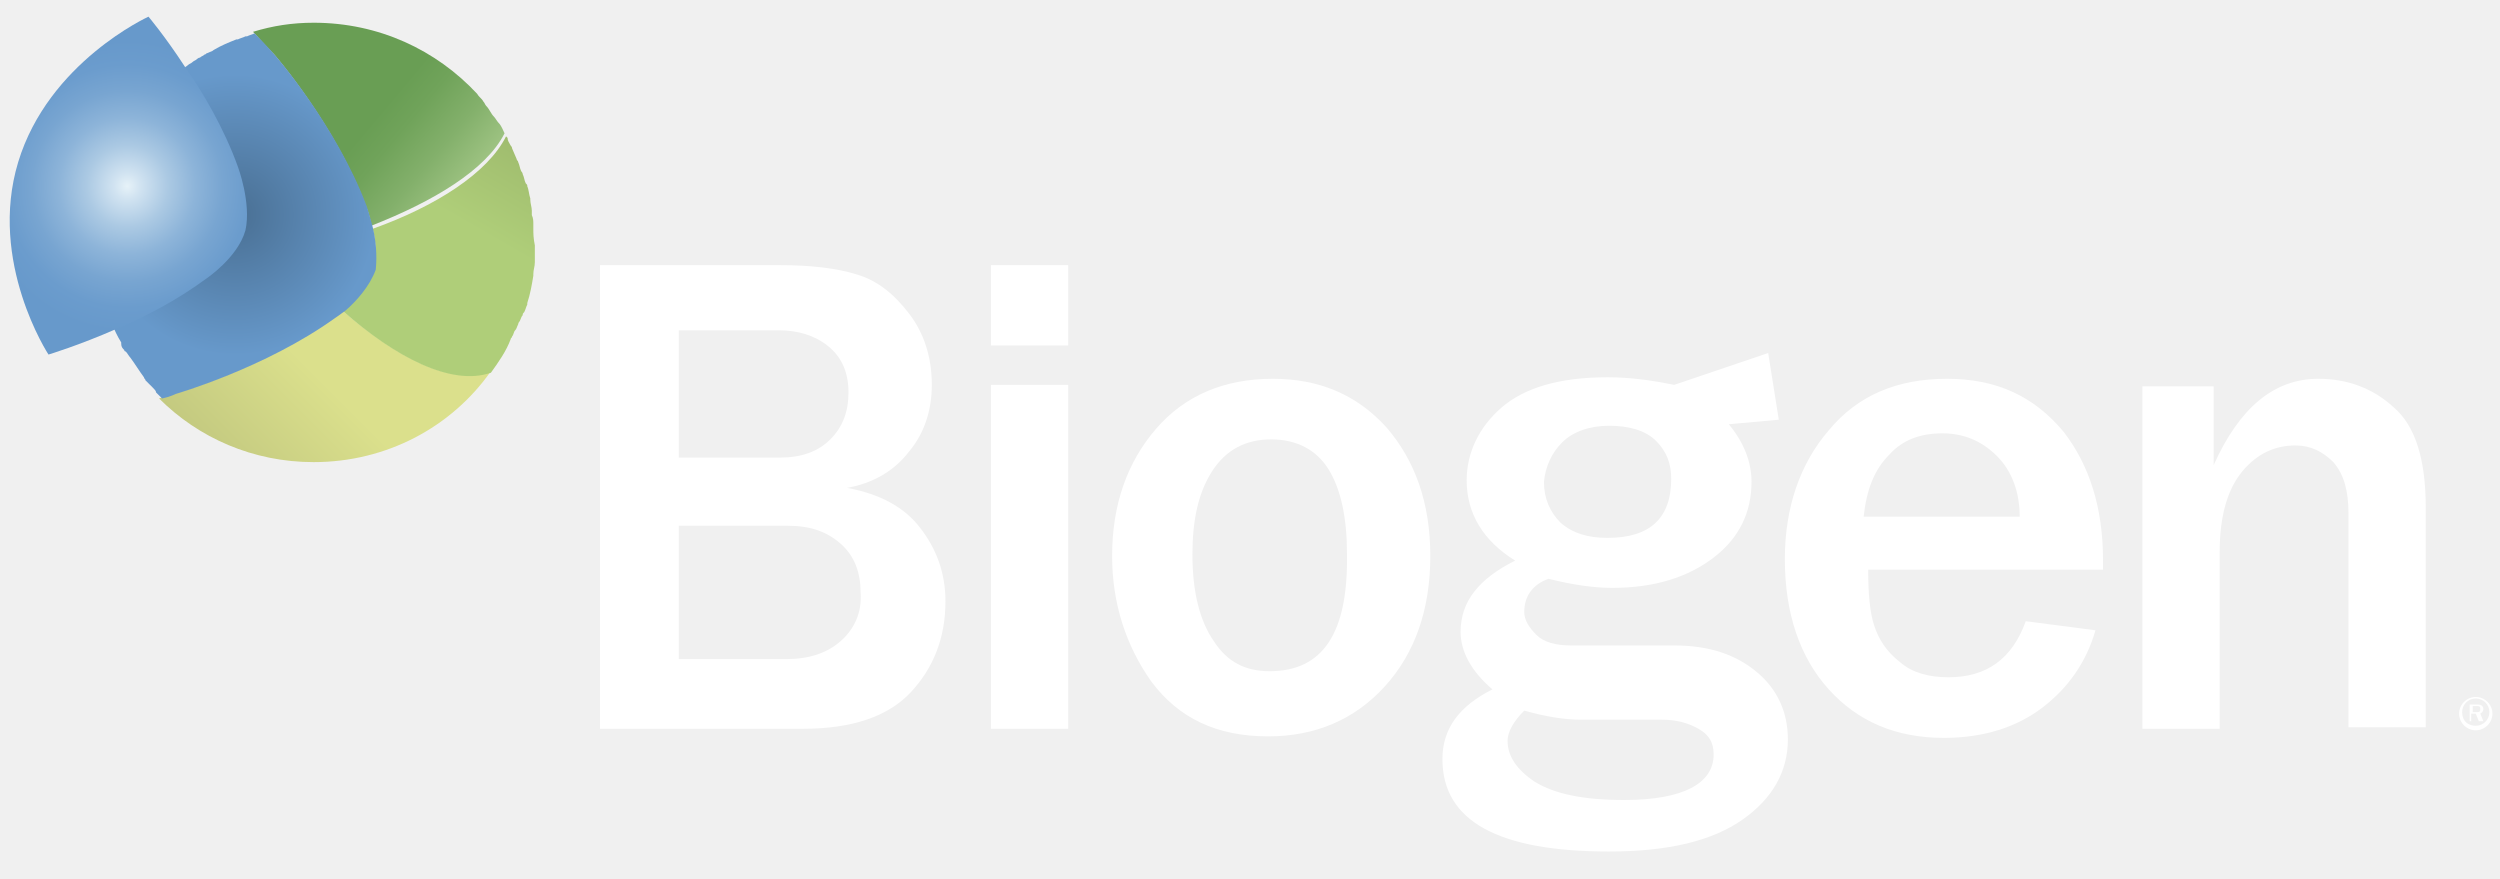
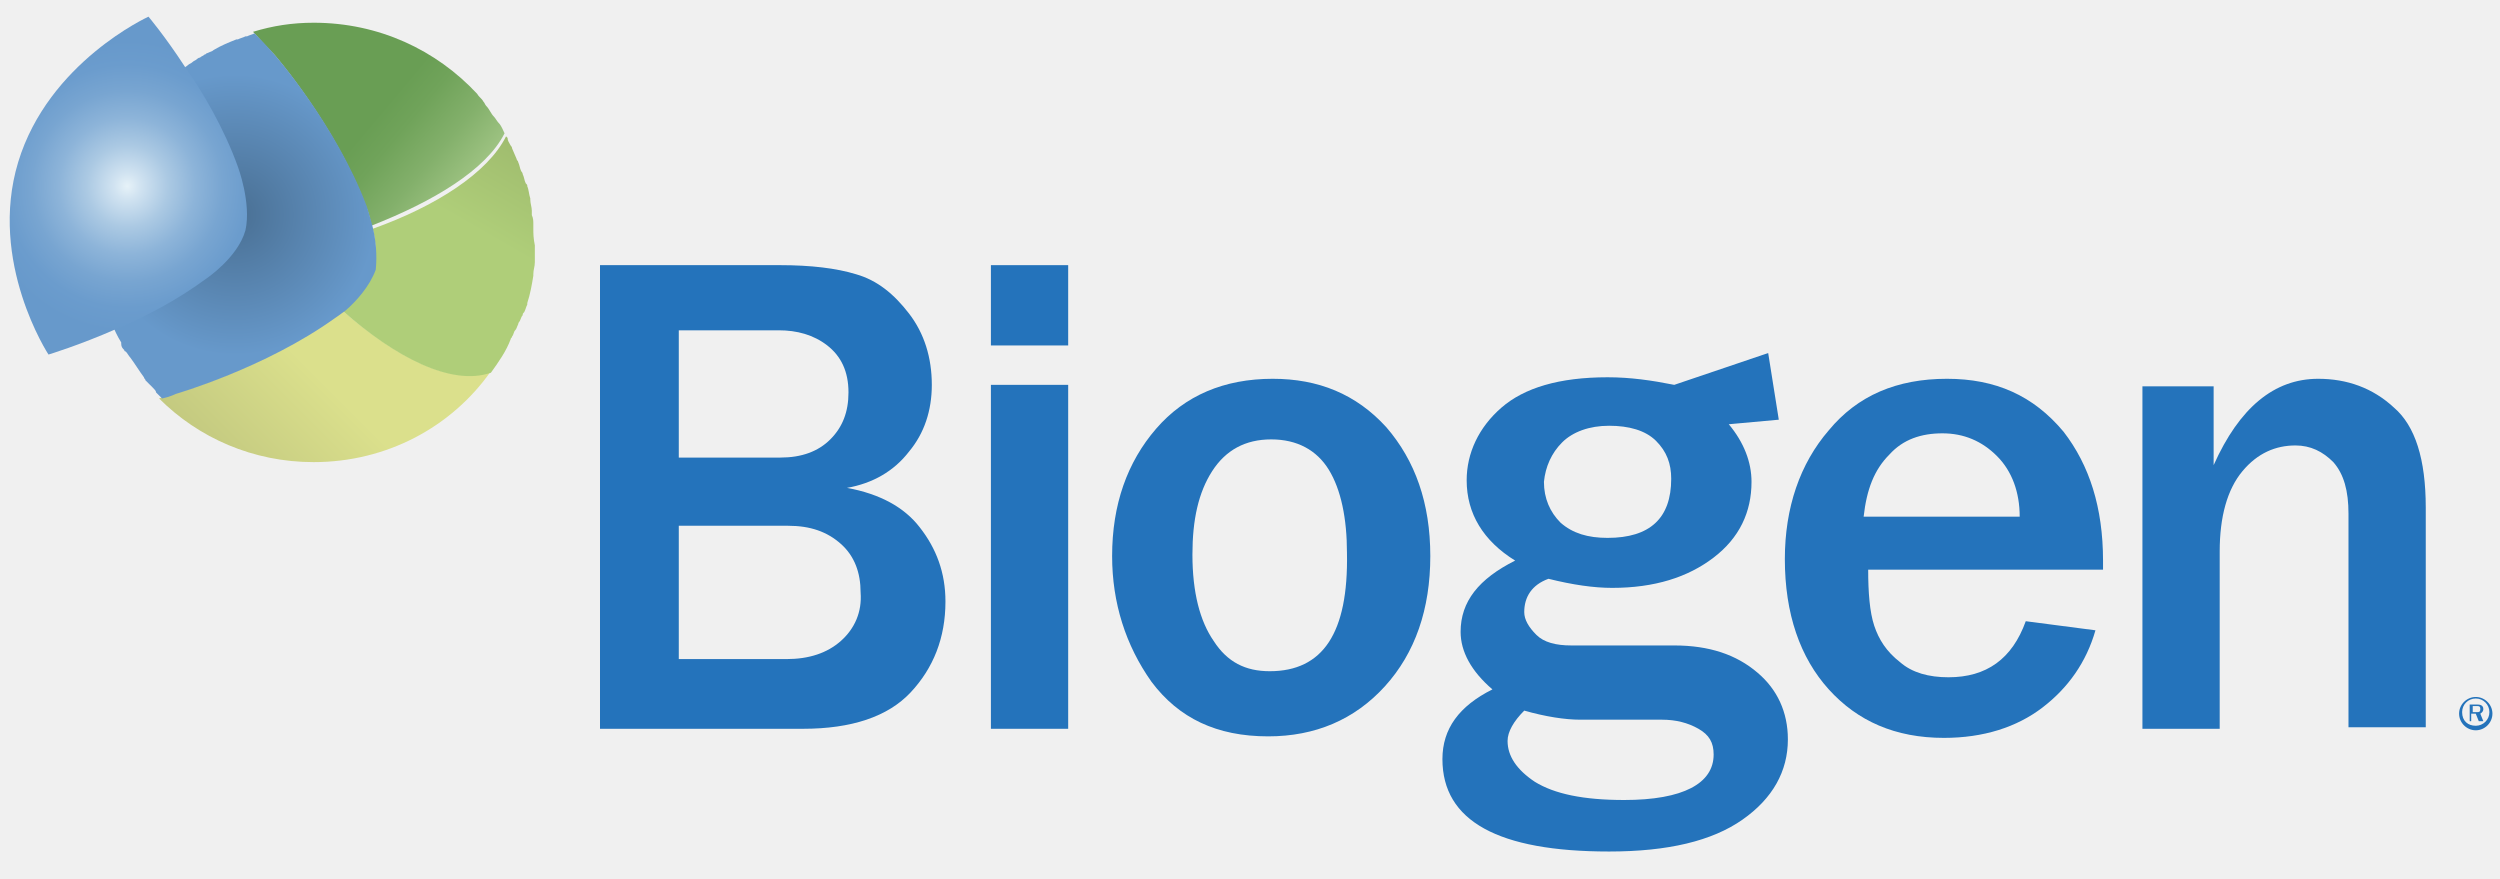
<svg xmlns="http://www.w3.org/2000/svg" version="1.1" id="Layer_1" x="0px" y="0px" viewBox="0 0 165 58" style="enable-background:new 0 0 165 58;" xml:space="preserve">
-   <style type="text/css">
+   <defs id="defs88" />
+   <style type="text/css" id="style2">
	.st0{fill:url(#SVGID_1_);}
	.st1{fill:url(#SVGID_2_);}
	.st2{fill:url(#SVGID_3_);}
	.st3{fill:url(#SVGID_4_);}
	.st4{fill:none;}
	.st5{fill:#FFFFFF;}
	.st6{fill:url(#SVGID_5_);}
</style>
-   <g>
+   <g id="g36">
    <linearGradient id="SVGID_1_" gradientUnits="userSpaceOnUse" x1="15.652" y1="31.382" x2="27.484" y2="19.55">
-       <stop offset="0" style="stop-color:#C4CA80" />
-       <stop offset="0.505" style="stop-color:#DBE08C" />
+       <stop offset="0" style="stop-color:#C4CA80" id="stop4" />
+       <stop offset="0.505" style="stop-color:#DBE08C" id="stop6" />
    </linearGradient>
-     <path class="st0" d="M22.6,20.5c-0.4,0.3-0.7,0.5-0.7,0.5c-4.6,3.4-10.5,5-10.5,5s-0.4,0.1-0.9,0.3c2.6,2.6,6.2,4.2,10.2,4.2   c4.8,0,9.1-2.3,11.7-6C29.8,25.5,26.2,23.6,22.6,20.5z" />
+     <path class="st0" d="M22.6,20.5c-0.4,0.3-0.7,0.5-0.7,0.5c-4.6,3.4-10.5,5-10.5,5s-0.4,0.1-0.9,0.3c2.6,2.6,6.2,4.2,10.2,4.2   c4.8,0,9.1-2.3,11.7-6C29.8,25.5,26.2,23.6,22.6,20.5z" id="path9" />
    <linearGradient id="SVGID_2_" gradientUnits="userSpaceOnUse" x1="34.491" y1="9.509" x2="26.523" y2="23.311">
-       <stop offset="0" style="stop-color:#9FBC6E" />
-       <stop offset="0.403" style="stop-color:#AFCE79" />
+       <stop offset="0" style="stop-color:#9FBC6E" id="stop11" />
+       <stop offset="0.403" style="stop-color:#AFCE79" id="stop13" />
    </linearGradient>
-     <path class="st1" d="M35.2,15.1c0-0.1,0-0.2,0-0.3c0-0.2,0-0.4-0.1-0.6c0-0.1,0-0.2,0-0.3c0-0.2-0.1-0.5-0.1-0.7c0,0,0-0.1,0-0.1   c-0.1-0.3-0.1-0.6-0.2-0.8c0-0.1,0-0.1-0.1-0.2c-0.1-0.2-0.1-0.4-0.2-0.6c0-0.1-0.1-0.2-0.1-0.2c-0.1-0.2-0.1-0.4-0.2-0.6   c0-0.1-0.1-0.1-0.1-0.2c-0.1-0.2-0.2-0.5-0.3-0.7c0-0.1-0.1-0.2-0.1-0.2c-0.1-0.2-0.2-0.3-0.2-0.5c0,0-0.1-0.1-0.1-0.1   c-1.2,2.4-4.6,4.6-8.8,6.1c0.2,0.8,0.3,1.8,0,2.7c-0.3,1.1-1.3,2.1-2,2.7c3.5,3.1,7.2,5,9.8,4.1c0.5-0.7,1-1.4,1.3-2.2   c0-0.1,0.1-0.1,0.1-0.2c0.1-0.1,0.1-0.3,0.2-0.4c0.1-0.1,0.1-0.2,0.2-0.4c0-0.1,0.1-0.2,0.1-0.2c0.1-0.2,0.1-0.3,0.2-0.4   c0-0.1,0-0.1,0.1-0.2c0.1-0.2,0.1-0.3,0.2-0.5c0,0,0-0.1,0-0.1c0.2-0.6,0.3-1.2,0.4-1.8c0,0,0-0.1,0-0.1c0-0.3,0.1-0.5,0.1-0.8   c0-0.1,0-0.1,0-0.2c0-0.3,0-0.6,0-0.9C35.2,15.7,35.2,15.4,35.2,15.1z" />
+     <path class="st1" d="M35.2,15.1c0-0.1,0-0.2,0-0.3c0-0.2,0-0.4-0.1-0.6c0-0.1,0-0.2,0-0.3c0-0.2-0.1-0.5-0.1-0.7c0,0,0-0.1,0-0.1   c-0.1-0.3-0.1-0.6-0.2-0.8c0-0.1,0-0.1-0.1-0.2c-0.1-0.2-0.1-0.4-0.2-0.6c0-0.1-0.1-0.2-0.1-0.2c-0.1-0.2-0.1-0.4-0.2-0.6   c0-0.1-0.1-0.1-0.1-0.2c-0.1-0.2-0.2-0.5-0.3-0.7c0-0.1-0.1-0.2-0.1-0.2c-0.1-0.2-0.2-0.3-0.2-0.5c0,0-0.1-0.1-0.1-0.1   c-1.2,2.4-4.6,4.6-8.8,6.1c0.2,0.8,0.3,1.8,0,2.7c-0.3,1.1-1.3,2.1-2,2.7c3.5,3.1,7.2,5,9.8,4.1c0.5-0.7,1-1.4,1.3-2.2   c0-0.1,0.1-0.1,0.1-0.2c0.1-0.1,0.1-0.3,0.2-0.4c0.1-0.1,0.1-0.2,0.2-0.4c0-0.1,0.1-0.2,0.1-0.2c0.1-0.2,0.1-0.3,0.2-0.4   c0-0.1,0-0.1,0.1-0.2c0.1-0.2,0.1-0.3,0.2-0.5c0,0,0-0.1,0-0.1c0.2-0.6,0.3-1.2,0.4-1.8c0,0,0-0.1,0-0.1c0-0.3,0.1-0.5,0.1-0.8   c0-0.1,0-0.1,0-0.2c0-0.3,0-0.6,0-0.9C35.2,15.7,35.2,15.4,35.2,15.1z" id="path16" />
    <linearGradient id="SVGID_3_" gradientUnits="userSpaceOnUse" x1="30.461" y1="12.57" x2="17.254" y2="1.488">
-       <stop offset="0" style="stop-color:#9EC382" />
-       <stop offset="0.164" style="stop-color:#83B06B" />
-       <stop offset="0.323" style="stop-color:#70A35A" />
-       <stop offset="0.432" style="stop-color:#699E54" />
+       <stop offset="0" style="stop-color:#9EC382" id="stop18" />
+       <stop offset="0.164" style="stop-color:#83B06B" id="stop20" />
+       <stop offset="0.323" style="stop-color:#70A35A" id="stop22" />
+       <stop offset="0.432" style="stop-color:#699E54" id="stop24" />
    </linearGradient>
-     <path class="st2" d="M32.9,8.1c-0.1-0.1-0.2-0.3-0.3-0.4c-0.2-0.2-0.3-0.5-0.5-0.7C32,6.9,32,6.8,31.9,6.7   c-0.1-0.2-0.3-0.3-0.4-0.5c0,0,0,0,0,0C28.8,3.3,25,1.5,20.7,1.5c-1.4,0-2.7,0.2-4,0.6c0.8,0.9,1.4,1.5,1.4,1.5s4,4.6,6,9.9   c0,0,0.3,0.6,0.4,1.4c4.1-1.6,7.6-3.7,8.8-6.1C33.2,8.6,33.1,8.3,32.9,8.1z" />
+     <path class="st2" d="M32.9,8.1c-0.1-0.1-0.2-0.3-0.3-0.4c-0.2-0.2-0.3-0.5-0.5-0.7C32,6.9,32,6.8,31.9,6.7   c-0.1-0.2-0.3-0.3-0.4-0.5c0,0,0,0,0,0C28.8,3.3,25,1.5,20.7,1.5c-1.4,0-2.7,0.2-4,0.6c0.8,0.9,1.4,1.5,1.4,1.5s4,4.6,6,9.9   c0,0,0.3,0.6,0.4,1.4c4.1-1.6,7.6-3.7,8.8-6.1C33.2,8.6,33.1,8.3,32.9,8.1z" id="path27" />
    <radialGradient id="SVGID_4_" cx="15.513" cy="14.171" r="10.778" gradientUnits="userSpaceOnUse">
-       <stop offset="0" style="stop-color:#496F93" />
-       <stop offset="0.86" style="stop-color:#6799CB" />
+       <stop offset="0" style="stop-color:#496F93" id="stop29" />
+       <stop offset="0.86" style="stop-color:#6799CB" id="stop31" />
    </radialGradient>
-     <path class="st3" d="M24.6,15c-0.2-0.8-0.4-1.4-0.4-1.4c-2-5.3-6-9.9-6-9.9s-0.6-0.7-1.4-1.5l0,0c0,0,0,0,0,0   c-0.2,0.1-0.3,0.1-0.5,0.2c0,0,0,0-0.1,0c-0.2,0.1-0.3,0.1-0.5,0.2c0,0,0,0-0.1,0c-0.5,0.2-1,0.4-1.5,0.7c0,0,0,0,0,0   c-0.1,0.1-0.2,0.1-0.4,0.2c-0.1,0-0.1,0.1-0.2,0.1c-0.1,0.1-0.2,0.1-0.3,0.2c-0.1,0-0.2,0.1-0.2,0.1c-0.1,0.1-0.2,0.1-0.3,0.2   c-0.1,0.1-0.2,0.1-0.3,0.2c-0.1,0.1-0.2,0.1-0.2,0.2c-0.1,0.1-0.2,0.2-0.3,0.3c0,0-0.1,0.1-0.1,0.1c-0.2,0.1-0.3,0.3-0.5,0.4   c0,0-0.1,0.1-0.1,0.1c-0.1,0.1-0.3,0.2-0.4,0.3c0,0,0,0,0,0C7.9,8.2,6.3,11.9,6.3,16c0,1.4,0.2,2.7,0.6,4c0,0,0,0,0,0   c0.3,0.9,0.6,1.8,1.1,2.6c0,0,0,0.1,0,0.1C8,22.9,8.1,23,8.2,23.1c0,0,0,0.1,0.1,0.1c0.1,0.1,0.2,0.3,0.3,0.4c0,0,0,0,0,0   c0.3,0.4,0.6,0.9,0.9,1.3c0,0.1,0.1,0.1,0.1,0.2c0.1,0.1,0.2,0.2,0.3,0.3c0.1,0.1,0.1,0.1,0.2,0.2c0.1,0.1,0.2,0.2,0.2,0.3   c0.1,0.1,0.1,0.1,0.2,0.2c0.1,0.1,0.1,0.1,0.2,0.2h0c0.5-0.1,0.9-0.3,0.9-0.3s5.9-1.7,10.5-5c0,0,0.3-0.2,0.7-0.5   c0.7-0.6,1.6-1.6,2-2.7C24.9,16.8,24.8,15.8,24.6,15z" />
+     <path class="st3" d="M24.6,15c-0.2-0.8-0.4-1.4-0.4-1.4c-2-5.3-6-9.9-6-9.9s-0.6-0.7-1.4-1.5l0,0c0,0,0,0,0,0   c-0.2,0.1-0.3,0.1-0.5,0.2c0,0,0,0-0.1,0c-0.2,0.1-0.3,0.1-0.5,0.2c0,0,0,0-0.1,0c-0.5,0.2-1,0.4-1.5,0.7c0,0,0,0,0,0   c-0.1,0.1-0.2,0.1-0.4,0.2c-0.1,0-0.1,0.1-0.2,0.1c-0.1,0.1-0.2,0.1-0.3,0.2c-0.1,0-0.2,0.1-0.2,0.1c-0.1,0.1-0.2,0.1-0.3,0.2   c-0.1,0.1-0.2,0.1-0.3,0.2c-0.1,0.1-0.2,0.1-0.2,0.2c-0.1,0.1-0.2,0.2-0.3,0.3c0,0-0.1,0.1-0.1,0.1c-0.2,0.1-0.3,0.3-0.5,0.4   c0,0-0.1,0.1-0.1,0.1c-0.1,0.1-0.3,0.2-0.4,0.3c0,0,0,0,0,0C7.9,8.2,6.3,11.9,6.3,16c0,1.4,0.2,2.7,0.6,4c0,0,0,0,0,0   c0.3,0.9,0.6,1.8,1.1,2.6c0,0,0,0.1,0,0.1C8,22.9,8.1,23,8.2,23.1c0,0,0,0.1,0.1,0.1c0.1,0.1,0.2,0.3,0.3,0.4c0,0,0,0,0,0   c0.3,0.4,0.6,0.9,0.9,1.3c0,0.1,0.1,0.1,0.1,0.2c0.1,0.1,0.2,0.2,0.3,0.3c0.1,0.1,0.1,0.1,0.2,0.2c0.1,0.1,0.2,0.2,0.2,0.3   c0.1,0.1,0.1,0.1,0.2,0.2c0.1,0.1,0.1,0.1,0.2,0.2h0c0.5-0.1,0.9-0.3,0.9-0.3s5.9-1.7,10.5-5c0,0,0.3-0.2,0.7-0.5   c0.7-0.6,1.6-1.6,2-2.7C24.9,16.8,24.8,15.8,24.6,15z" id="path34" />
  </g>
-   <path class="st4" d="M112.1,48c-0.7-0.4-1.5-0.6-2.4-0.6h-5.4c-1,0-2.3-0.2-3.7-0.6c-0.7,0.7-1.1,1.3-1.1,2c0,1,0.6,1.9,1.8,2.7  c1.2,0.8,3.2,1.2,5.9,1.2c3.9,0,5.9-1,5.9-3C113.1,49,112.8,48.4,112.1,48z" />
-   <path class="st4" d="M128.2,28.5c-1.4,0-2.6,0.5-3.5,1.4c-0.9,1-1.5,2.3-1.7,4.1h10.2c0-1.6-0.5-3-1.5-4  C130.8,29.1,129.6,28.5,128.2,28.5z" />
-   <path class="st4" d="M106.2,35.7c2.8,0,4.2-1.3,4.2-3.9c0-1-0.3-1.9-1-2.5c-0.7-0.7-1.7-1-3.1-1c-1.4,0-2.4,0.4-3.1,1.1  c-0.7,0.7-1.1,1.6-1.1,2.7c0,1.1,0.4,2,1.1,2.7C103.9,35.3,104.9,35.7,106.2,35.7z" />
-   <path class="st4" d="M54.8,29.1c0.8-0.8,1.2-1.9,1.2-3.1c0-1.4-0.5-2.4-1.4-3.1c-0.9-0.7-2-1-3.2-1h-6.6v8.5h6.7  C52.9,30.3,54,29.9,54.8,29.1z" />
-   <path class="st4" d="M83.9,29.2c-1.8,0-3.1,0.7-3.9,2.1c-0.9,1.4-1.3,3.2-1.3,5.5c0,2.5,0.5,4.4,1.4,5.7c0.9,1.3,2.1,2,3.7,2  c3.4,0,5.2-2.6,5.2-7.7c0-2.3-0.4-4.1-1.2-5.5C86.9,29.8,85.7,29.2,83.9,29.2z" />
-   <path class="st4" d="M52,34.7h-7.2v8.8H52c1.5,0,2.7-0.4,3.6-1.2c0.9-0.8,1.3-1.9,1.3-3.2c0-1.3-0.4-2.3-1.3-3.2  C54.6,35.1,53.5,34.7,52,34.7z" />
-   <path class="st5" d="M55.9,32.2c1.7-0.3,3.1-1.1,4.1-2.4c1-1.2,1.5-2.7,1.5-4.4c0-1.8-0.5-3.4-1.5-4.7c-1-1.3-2.1-2.2-3.5-2.6  c-1.3-0.4-3-0.6-5-0.6H39.6v30.6H53c3.2,0,5.6-0.8,7.1-2.4c1.5-1.6,2.3-3.6,2.3-6c0-1.9-0.6-3.5-1.7-4.9  C59.7,33.5,58.1,32.6,55.9,32.2z M44.8,21.8h6.6c1.2,0,2.3,0.3,3.2,1c0.9,0.7,1.4,1.7,1.4,3.1c0,1.3-0.4,2.3-1.2,3.1  c-0.8,0.8-1.9,1.2-3.3,1.2h-6.7V21.8z M55.5,42.3c-0.9,0.8-2.1,1.2-3.6,1.2h-7.1v-8.8H52c1.5,0,2.6,0.4,3.5,1.2  c0.9,0.8,1.3,1.9,1.3,3.2C56.9,40.4,56.4,41.5,55.5,42.3z" />
-   <rect x="65.4" y="25.4" class="st5" width="5.1" height="22.7" />
-   <rect x="65.4" y="17.5" class="st5" width="5.1" height="5.3" />
-   <path class="st5" d="M84,25c-3.2,0-5.8,1.1-7.7,3.3c-1.9,2.2-2.9,5-2.9,8.4c0,3.1,0.9,5.9,2.6,8.3c1.8,2.4,4.3,3.6,7.7,3.6  c3.1,0,5.7-1.1,7.7-3.3c2-2.2,3-5.1,3-8.6c0-3.5-1-6.3-2.9-8.5C89.5,26,87,25,84,25z M83.8,44.3c-1.6,0-2.8-0.6-3.7-2  c-0.9-1.3-1.4-3.2-1.4-5.7c0-2.3,0.4-4.1,1.3-5.5c0.9-1.4,2.2-2.1,3.9-2.1c1.7,0,3,0.7,3.8,2c0.8,1.3,1.2,3.2,1.2,5.5  C89,41.8,87.3,44.3,83.8,44.3z" />
-   <path class="st5" d="M128.5,25c-3.3,0-5.9,1.1-7.8,3.4c-1.9,2.2-2.9,5.1-2.9,8.5c0,3.6,1,6.5,2.9,8.6c1.9,2.1,4.4,3.2,7.6,3.2  c2.6,0,4.8-0.7,6.5-2c1.7-1.3,2.9-3,3.5-5.1l-4.6-0.6c-0.9,2.5-2.6,3.7-5.1,3.7c-1.3,0-2.4-0.3-3.2-1c-0.9-0.7-1.4-1.5-1.7-2.4  c-0.3-0.9-0.4-2.2-0.4-3.7h15.5l0-0.6c0-3.5-0.9-6.3-2.6-8.5C134.2,26.1,131.7,25,128.5,25z M123,34.1c0.2-1.8,0.7-3.1,1.7-4.1  c0.9-1,2.1-1.4,3.5-1.4c1.4,0,2.6,0.5,3.6,1.5c1,1,1.5,2.4,1.5,4H123z" />
-   <path class="st5" d="M153,25c-2.9,0-5.2,1.9-6.9,5.7v-5.2h-4.7v22.6h5.1V36.4c0-2.3,0.5-4.1,1.5-5.3c1-1.2,2.2-1.7,3.5-1.7  c1,0,1.8,0.4,2.5,1.1c0.7,0.8,1,1.9,1,3.4v14.1h5.1V33.5c0-3.2-0.7-5.4-2.1-6.6C156.6,25.6,154.9,25,153,25z" />
-   <path class="st5" d="M110.5,42.6h-6.8c-1,0-1.8-0.2-2.3-0.7c-0.5-0.5-0.8-1-0.8-1.5c0-1,0.5-1.8,1.6-2.2c1.6,0.4,3,0.6,4.2,0.6  c2.8,0,5-0.7,6.7-2c1.7-1.3,2.5-3,2.5-5c0-1.3-0.5-2.6-1.5-3.8l3.3-0.3l-0.7-4.4l-6.2,2.1l0,0c-1.5-0.3-2.9-0.5-4.4-0.5  c-3.2,0-5.5,0.7-7,2c-1.5,1.3-2.3,3-2.3,4.8c0,2.2,1.1,4,3.2,5.3c-2.4,1.2-3.6,2.7-3.6,4.7c0,1.3,0.7,2.6,2.1,3.8  c-2.2,1.1-3.3,2.6-3.3,4.6c0,4.1,3.7,6.1,11,6.1c3.9,0,6.8-0.7,8.8-2.1c2-1.4,3-3.2,3-5.3c0-1.8-0.7-3.3-2-4.4  C114.6,43.2,112.8,42.6,110.5,42.6z M103.1,29.2c0.7-0.7,1.8-1.1,3.1-1.1c1.3,0,2.4,0.3,3.1,1c0.7,0.7,1,1.5,1,2.5  c0,2.6-1.4,3.9-4.2,3.9c-1.3,0-2.3-0.3-3.1-1c-0.7-0.7-1.1-1.6-1.1-2.7C102,30.8,102.4,29.9,103.1,29.2z M107.2,52.8  c-2.7,0-4.6-0.4-5.9-1.2c-1.2-0.8-1.8-1.7-1.8-2.7c0-0.6,0.4-1.3,1.1-2c1.4,0.4,2.7,0.6,3.7,0.6h5.4c0.9,0,1.7,0.2,2.4,0.6  c0.7,0.4,1,0.9,1,1.7C113.1,51.7,111.1,52.8,107.2,52.8z" />
+   <path class="st5" d="M55.9,32.2c1.7-0.3,3.1-1.1,4.1-2.4c1-1.2,1.5-2.7,1.5-4.4c0-1.8-0.5-3.4-1.5-4.7c-1-1.3-2.1-2.2-3.5-2.6  c-1.3-0.4-3-0.6-5-0.6H39.6v30.6H53c3.2,0,5.6-0.8,7.1-2.4c1.5-1.6,2.3-3.6,2.3-6c0-1.9-0.6-3.5-1.7-4.9  C59.7,33.5,58.1,32.6,55.9,32.2z M44.8,21.8h6.6c1.2,0,2.3,0.3,3.2,1c0.9,0.7,1.4,1.7,1.4,3.1c0,1.3-0.4,2.3-1.2,3.1  c-0.8,0.8-1.9,1.2-3.3,1.2h-6.7V21.8z M55.5,42.3c-0.9,0.8-2.1,1.2-3.6,1.2h-7.1v-8.8H52c1.5,0,2.6,0.4,3.5,1.2  c0.9,0.8,1.3,1.9,1.3,3.2C56.9,40.4,56.4,41.5,55.5,42.3z" id="path50" style="stroke:none;stroke-opacity:1;fill:#2473bb;fill-opacity:1" />
+   <rect x="65.4" y="25.4" class="st5" width="5.1" height="22.7" id="rect52" style="stroke:none;stroke-opacity:1;fill:#2473bb;fill-opacity:1" />
+   <rect x="65.4" y="17.5" class="st5" width="5.1" height="5.3" id="rect54" style="stroke:none;stroke-opacity:1;fill:#2473bb;fill-opacity:1" />
+   <path class="st5" d="M84,25c-3.2,0-5.8,1.1-7.7,3.3c-1.9,2.2-2.9,5-2.9,8.4c0,3.1,0.9,5.9,2.6,8.3c1.8,2.4,4.3,3.6,7.7,3.6  c3.1,0,5.7-1.1,7.7-3.3c2-2.2,3-5.1,3-8.6c0-3.5-1-6.3-2.9-8.5C89.5,26,87,25,84,25z M83.8,44.3c-1.6,0-2.8-0.6-3.7-2  c-0.9-1.3-1.4-3.2-1.4-5.7c0-2.3,0.4-4.1,1.3-5.5c0.9-1.4,2.2-2.1,3.9-2.1c1.7,0,3,0.7,3.8,2c0.8,1.3,1.2,3.2,1.2,5.5  C89,41.8,87.3,44.3,83.8,44.3z" id="path56" style="stroke:none;stroke-opacity:1;fill:#2473bb;fill-opacity:1" />
+   <path class="st5" d="M128.5,25c-3.3,0-5.9,1.1-7.8,3.4c-1.9,2.2-2.9,5.1-2.9,8.5c0,3.6,1,6.5,2.9,8.6c1.9,2.1,4.4,3.2,7.6,3.2  c2.6,0,4.8-0.7,6.5-2c1.7-1.3,2.9-3,3.5-5.1l-4.6-0.6c-0.9,2.5-2.6,3.7-5.1,3.7c-1.3,0-2.4-0.3-3.2-1c-0.9-0.7-1.4-1.5-1.7-2.4  c-0.3-0.9-0.4-2.2-0.4-3.7h15.5l0-0.6c0-3.5-0.9-6.3-2.6-8.5C134.2,26.1,131.7,25,128.5,25z M123,34.1c0.2-1.8,0.7-3.1,1.7-4.1  c0.9-1,2.1-1.4,3.5-1.4c1.4,0,2.6,0.5,3.6,1.5c1,1,1.5,2.4,1.5,4H123z" id="path58" style="stroke:none;stroke-opacity:1;fill:#2473bb;fill-opacity:1" />
+   <path class="st5" d="M153,25c-2.9,0-5.2,1.9-6.9,5.7v-5.2h-4.7v22.6h5.1V36.4c0-2.3,0.5-4.1,1.5-5.3c1-1.2,2.2-1.7,3.5-1.7  c1,0,1.8,0.4,2.5,1.1c0.7,0.8,1,1.9,1,3.4v14.1h5.1V33.5c0-3.2-0.7-5.4-2.1-6.6C156.6,25.6,154.9,25,153,25z" id="path60" style="stroke:none;stroke-opacity:1;fill:#2473bb;fill-opacity:1" />
+   <path class="st5" d="M110.5,42.6h-6.8c-1,0-1.8-0.2-2.3-0.7c-0.5-0.5-0.8-1-0.8-1.5c0-1,0.5-1.8,1.6-2.2c1.6,0.4,3,0.6,4.2,0.6  c2.8,0,5-0.7,6.7-2c1.7-1.3,2.5-3,2.5-5c0-1.3-0.5-2.6-1.5-3.8l3.3-0.3l-0.7-4.4l-6.2,2.1l0,0c-1.5-0.3-2.9-0.5-4.4-0.5  c-3.2,0-5.5,0.7-7,2c-1.5,1.3-2.3,3-2.3,4.8c0,2.2,1.1,4,3.2,5.3c-2.4,1.2-3.6,2.7-3.6,4.7c0,1.3,0.7,2.6,2.1,3.8  c-2.2,1.1-3.3,2.6-3.3,4.6c0,4.1,3.7,6.1,11,6.1c3.9,0,6.8-0.7,8.8-2.1c2-1.4,3-3.2,3-5.3c0-1.8-0.7-3.3-2-4.4  C114.6,43.2,112.8,42.6,110.5,42.6z M103.1,29.2c0.7-0.7,1.8-1.1,3.1-1.1c1.3,0,2.4,0.3,3.1,1c0.7,0.7,1,1.5,1,2.5  c0,2.6-1.4,3.9-4.2,3.9c-1.3,0-2.3-0.3-3.1-1c-0.7-0.7-1.1-1.6-1.1-2.7C102,30.8,102.4,29.9,103.1,29.2z M107.2,52.8  c-2.7,0-4.6-0.4-5.9-1.2c-1.2-0.8-1.8-1.7-1.8-2.7c0-0.6,0.4-1.3,1.1-2c1.4,0.4,2.7,0.6,3.7,0.6h5.4c0.9,0,1.7,0.2,2.4,0.6  c0.7,0.4,1,0.9,1,1.7C113.1,51.7,111.1,52.8,107.2,52.8z" id="path62" style="stroke:none;stroke-opacity:1;fill:#2473bb;fill-opacity:1" />
  <radialGradient id="SVGID_5_" cx="8.401" cy="12.284" r="9.658" gradientUnits="userSpaceOnUse">
-     <stop offset="0" style="stop-color:#E6F2F8" />
-     <stop offset="8.979338e-02" style="stop-color:#D1E3F1" />
-     <stop offset="0.279" style="stop-color:#ABC9E3" />
-     <stop offset="0.467" style="stop-color:#8DB4D9" />
-     <stop offset="0.652" style="stop-color:#78A5D1" />
-     <stop offset="0.832" style="stop-color:#6B9CCD" />
-     <stop offset="1" style="stop-color:#6799CB" />
+     <stop offset="0" style="stop-color:#E6F2F8" id="stop64" />
+     <stop offset="8.979338e-02" style="stop-color:#D1E3F1" id="stop66" />
+     <stop offset="0.279" style="stop-color:#ABC9E3" id="stop68" />
+     <stop offset="0.467" style="stop-color:#8DB4D9" id="stop70" />
+     <stop offset="0.652" style="stop-color:#78A5D1" id="stop72" />
+     <stop offset="0.832" style="stop-color:#6B9CCD" id="stop74" />
+     <stop offset="1" style="stop-color:#6799CB" id="stop76" />
  </radialGradient>
-   <path class="st6" d="M15.7,11c-0.9-2.5-2.3-4.9-3.5-6.6c-1.3-2-2.4-3.3-2.4-3.3s-6.6,3-8.6,9.6c-2,6.6,2,12.7,2,12.7s2-0.6,4.5-1.7  c1.9-0.8,4-1.9,5.9-3.3c0,0,2.1-1.4,2.6-3.2l0,0c0,0,0,0,0,0C16.6,13.4,15.7,11,15.7,11z" />
-   <g>
-     <path class="st5" d="M163.4,46c0.6,0,1.1,0.5,1.1,1.1c0,0.6-0.5,1.1-1.1,1.1c-0.6,0-1.1-0.5-1.1-1.1C162.3,46.5,162.8,46,163.4,46z    M163.4,47.9c0.5,0,0.9-0.4,0.9-0.9c0-0.5-0.4-0.9-0.9-0.9c-0.5,0-0.9,0.4-0.9,0.9C162.5,47.6,162.9,47.9,163.4,47.9z M163.2,47.6   h-0.2v-1.1h0.5c0.1,0,0.4,0,0.4,0.3c0,0.2-0.2,0.3-0.2,0.3l0.2,0.5h-0.3l-0.2-0.5h-0.3V47.6z M163.2,47h0.3c0.1,0,0.2,0,0.2-0.2   c0-0.1,0-0.2-0.2-0.2h-0.3V47z" />
+   <path class="st6" d="M15.7,11c-0.9-2.5-2.3-4.9-3.5-6.6c-1.3-2-2.4-3.3-2.4-3.3s-6.6,3-8.6,9.6c-2,6.6,2,12.7,2,12.7s2-0.6,4.5-1.7  c1.9-0.8,4-1.9,5.9-3.3c0,0,2.1-1.4,2.6-3.2l0,0c0,0,0,0,0,0C16.6,13.4,15.7,11,15.7,11z" id="path79" />
+   <g id="g83" style="stroke:none;stroke-opacity:1;fill:#2473bb;fill-opacity:1">
+     <path class="st5" d="M163.4,46c0.6,0,1.1,0.5,1.1,1.1c0,0.6-0.5,1.1-1.1,1.1c-0.6,0-1.1-0.5-1.1-1.1C162.3,46.5,162.8,46,163.4,46z    M163.4,47.9c0.5,0,0.9-0.4,0.9-0.9c0-0.5-0.4-0.9-0.9-0.9c-0.5,0-0.9,0.4-0.9,0.9C162.5,47.6,162.9,47.9,163.4,47.9z M163.2,47.6   h-0.2v-1.1h0.5c0.1,0,0.4,0,0.4,0.3c0,0.2-0.2,0.3-0.2,0.3l0.2,0.5h-0.3l-0.2-0.5h-0.3V47.6z M163.2,47h0.3c0.1,0,0.2,0,0.2-0.2   c0-0.1,0-0.2-0.2-0.2h-0.3V47z" id="path81" style="stroke:none;stroke-opacity:1;fill:#2473bb;fill-opacity:1" />
  </g>
</svg>
